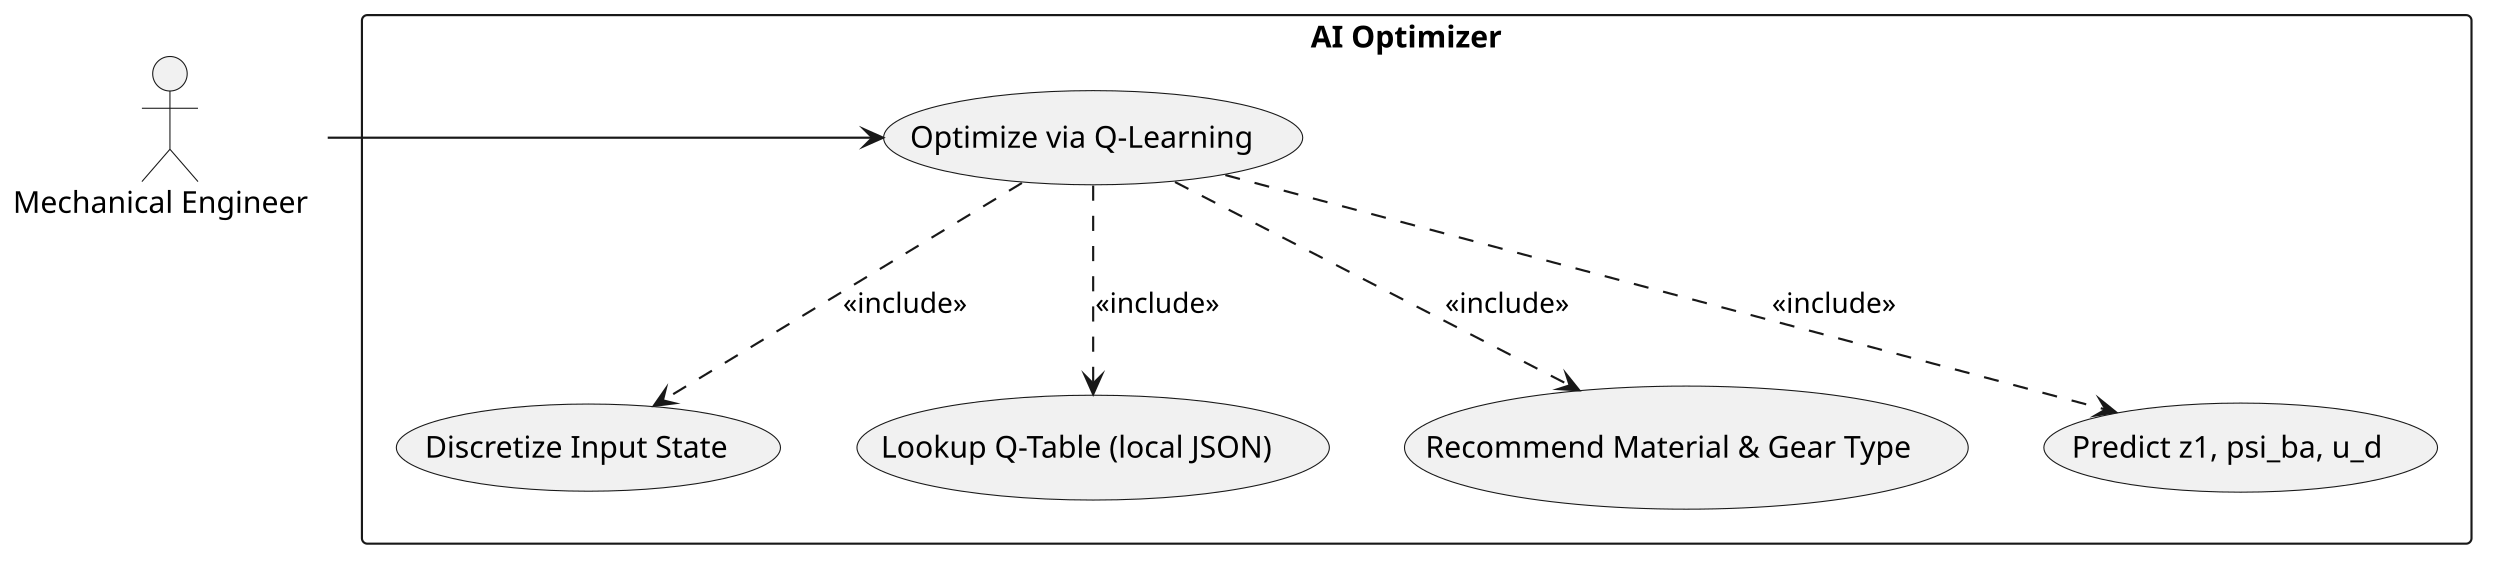
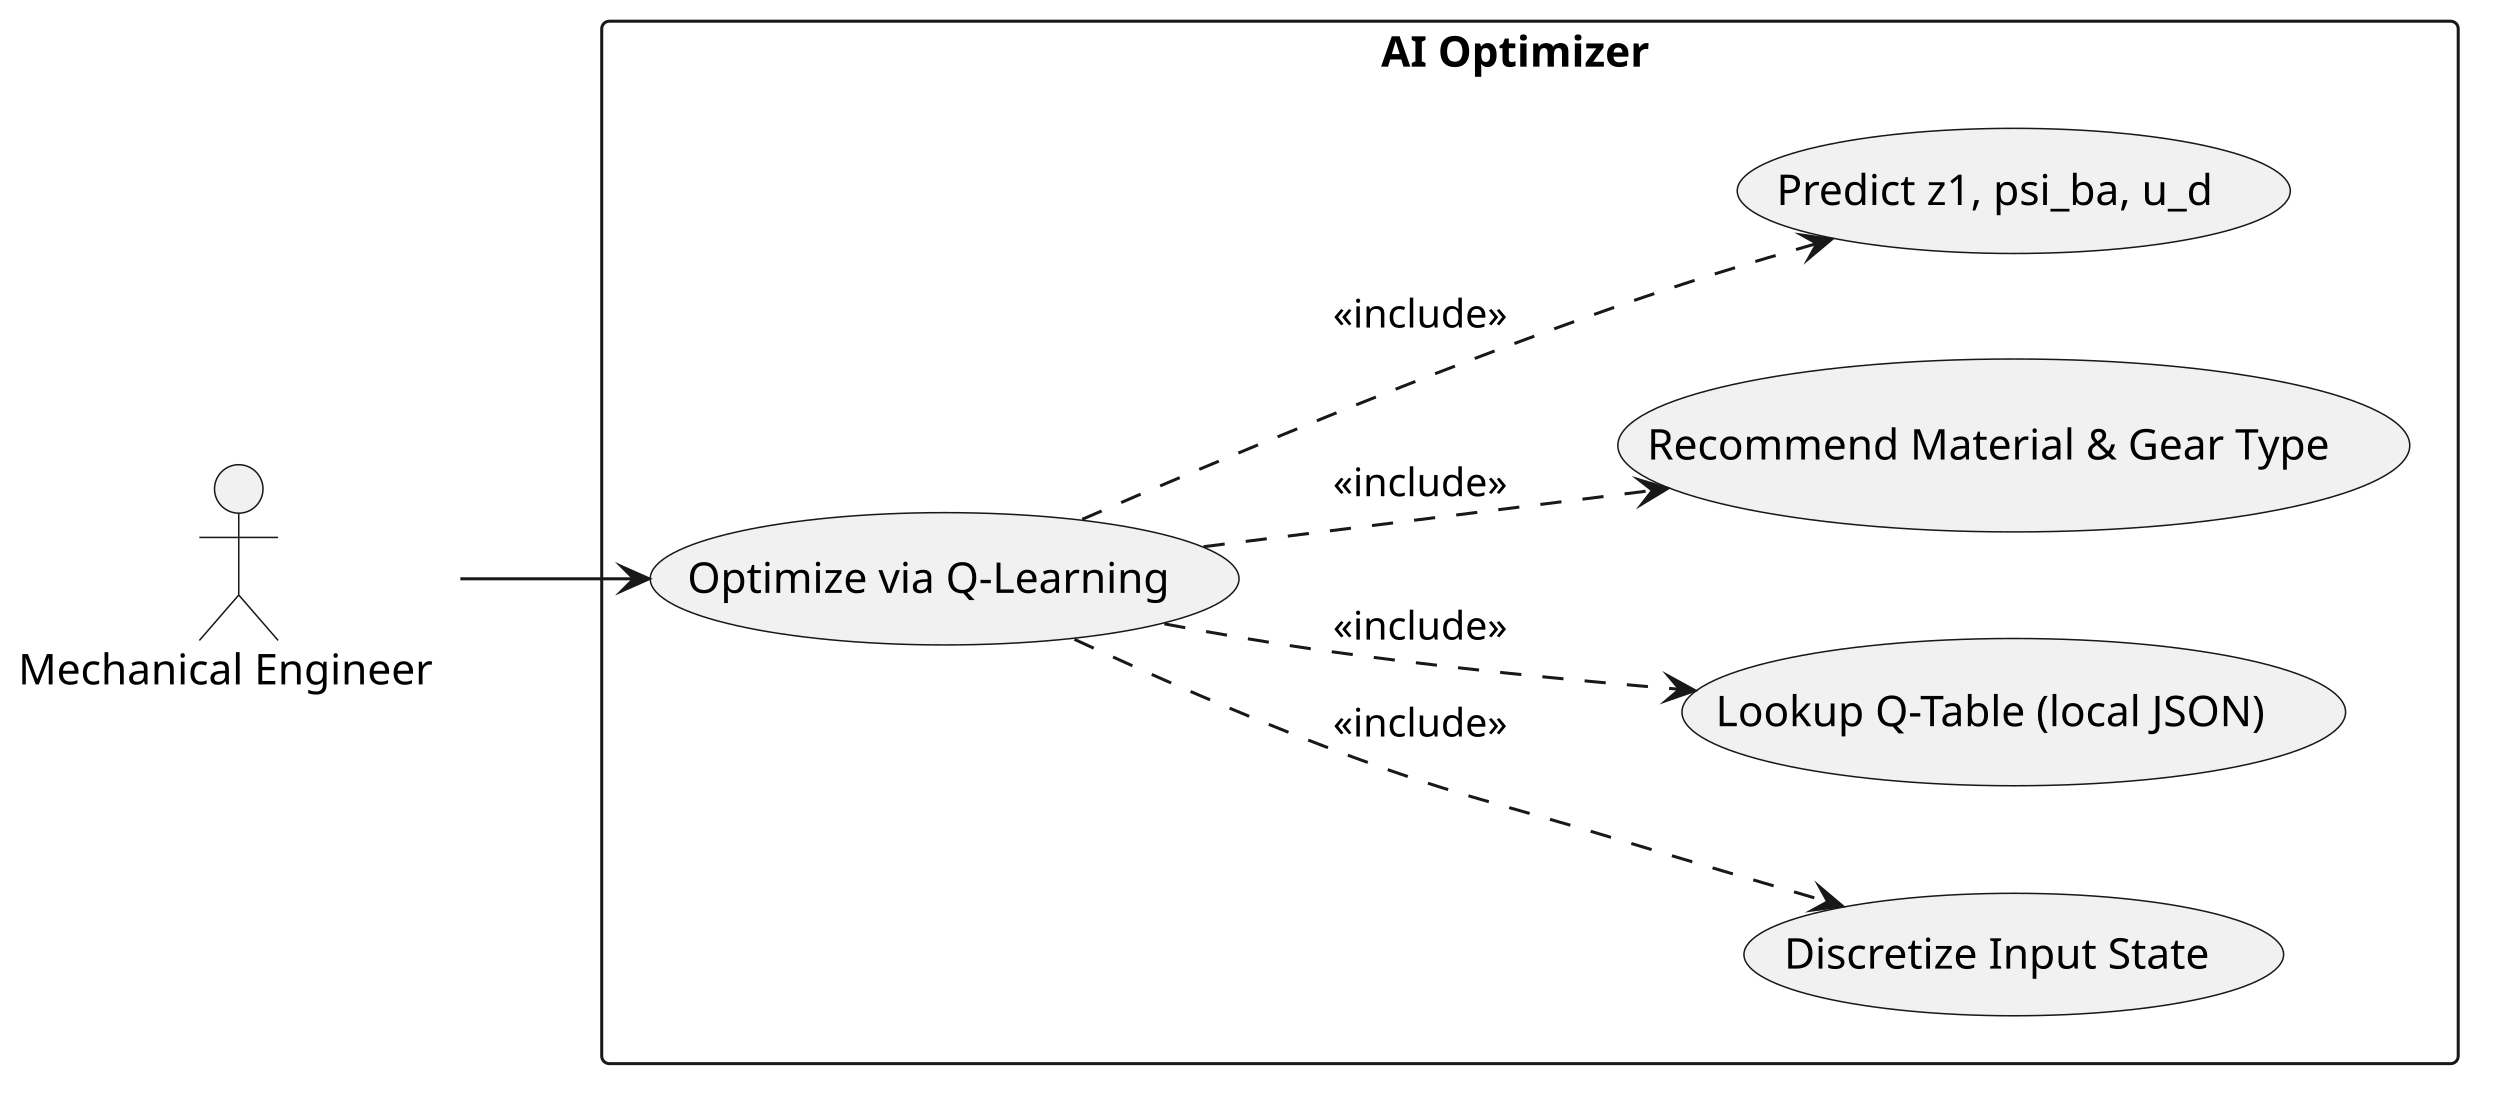
- <svg xmlns="http://www.w3.org/2000/svg" contentStyleType="text/css" data-diagram-type="DESCRIPTION" height="266px" preserveAspectRatio="none" style="width:1159px;height:266px;background:#FFFFFF;" version="1.1" viewBox="0 0 1159 266" width="1159px" zoomAndPan="magnify">
+ <svg xmlns="http://www.w3.org/2000/svg" contentStyleType="text/css" data-diagram-type="DESCRIPTION" height="365px" preserveAspectRatio="none" style="width:825px;height:365px;background:#FFFFFF;" version="1.1" viewBox="0 0 825 365" width="825px" zoomAndPan="magnify">
  <defs />
  <g>
-     <g class="cluster" data-qualified-name="AI Optimizer" data-source-line="5" id="ent0002">
-       <rect fill="none" height="245.05" rx="2.5" ry="2.5" style="stroke:#181818;stroke-width:1;" width="978" x="167.79" y="7" />
-       <text fill="#000000" font-family="sans-serif" font-size="14" font-weight="700" lengthAdjust="spacing" textLength="98.267" x="607.657" y="21.995">AI Optimizer</text>
+     <g class="cluster" data-qualified-name="AI Optimizer" data-source-line="6" id="ent0002">
+       <rect fill="none" height="344" rx="2.5" ry="2.5" style="stroke:#181818;stroke-width:1;" width="612.64" x="198.57" y="7" />
+       <text fill="#000000" font-family="sans-serif" font-size="14" font-weight="700" lengthAdjust="spacing" textLength="98.267" x="455.757" y="21.995">AI Optimizer</text>
    </g>
-     <g class="entity" data-qualified-name="AI Optimizer.UC1" data-source-line="6" id="ent0003">
-       <ellipse cx="506.786" cy="63.841" fill="#F1F1F1" rx="97.156" ry="21.831" style="stroke:#181818;stroke-width:0.5;" />
-       <text fill="#000000" font-family="sans-serif" font-size="14" lengthAdjust="spacing" textLength="169.77" x="421.901" y="68.49">Optimize via Q-Learning</text>
+     <g class="entity" data-qualified-name="AI Optimizer.UC1" data-source-line="7" id="ent0003">
+       <ellipse cx="311.726" cy="191.001" fill="#F1F1F1" rx="97.156" ry="21.831" style="stroke:#181818;stroke-width:0.5;" />
+       <text fill="#000000" font-family="sans-serif" font-size="14" lengthAdjust="spacing" textLength="169.77" x="226.841" y="195.65">Optimize via Q-Learning</text>
    </g>
-     <g class="entity" data-qualified-name="AI Optimizer.UC1_1" data-source-line="7" id="ent0004">
-       <ellipse cx="272.787" cy="207.519" fill="#F1F1F1" rx="89.047" ry="20.209" style="stroke:#181818;stroke-width:0.5;" />
-       <text fill="#000000" font-family="sans-serif" font-size="14" lengthAdjust="spacing" textLength="151.58" x="196.997" y="212.168">Discretize Input State</text>
+     <g class="entity" data-qualified-name="AI Optimizer.UC1_1" data-source-line="8" id="ent0004">
+       <ellipse cx="664.547" cy="314.999" fill="#F1F1F1" rx="89.047" ry="20.209" style="stroke:#181818;stroke-width:0.5;" />
+       <text fill="#000000" font-family="sans-serif" font-size="14" lengthAdjust="spacing" textLength="151.58" x="588.757" y="319.648">Discretize Input State</text>
    </g>
-     <g class="entity" data-qualified-name="AI Optimizer.UC1_2" data-source-line="8" id="ent0005">
-       <ellipse cx="506.788" cy="207.52" fill="#F1F1F1" rx="109.498" ry="24.3" style="stroke:#181818;stroke-width:0.5;" />
-       <text fill="#000000" font-family="sans-serif" font-size="14" lengthAdjust="spacing" textLength="196.793" x="408.391" y="212.168">Lookup Q-Table (local JSON)</text>
+     <g class="entity" data-qualified-name="AI Optimizer.UC1_2" data-source-line="9" id="ent0005">
+       <ellipse cx="664.548" cy="235" fill="#F1F1F1" rx="109.498" ry="24.3" style="stroke:#181818;stroke-width:0.5;" />
+       <text fill="#000000" font-family="sans-serif" font-size="14" lengthAdjust="spacing" textLength="196.793" x="566.151" y="239.648">Lookup Q-Table (local JSON)</text>
    </g>
-     <g class="entity" data-qualified-name="AI Optimizer.UC1_3" data-source-line="9" id="ent0006">
-       <ellipse cx="781.795" cy="207.523" fill="#F1F1F1" rx="130.665" ry="28.533" style="stroke:#181818;stroke-width:0.5;" />
-       <text fill="#000000" font-family="sans-serif" font-size="14" lengthAdjust="spacing" textLength="241.978" x="660.806" y="212.171">Recommend Material &amp; Gear Type</text>
+     <g class="entity" data-qualified-name="AI Optimizer.UC1_3" data-source-line="10" id="ent0006">
+       <ellipse cx="664.555" cy="147.003" fill="#F1F1F1" rx="130.665" ry="28.533" style="stroke:#181818;stroke-width:0.5;" />
+       <text fill="#000000" font-family="sans-serif" font-size="14" lengthAdjust="spacing" textLength="241.978" x="543.566" y="151.651">Recommend Material &amp; Gear Type</text>
    </g>
-     <g class="entity" data-qualified-name="AI Optimizer.UC1_4" data-source-line="10" id="ent0007">
-       <ellipse cx="1038.785" cy="207.521" fill="#F1F1F1" rx="91.255" ry="20.651" style="stroke:#181818;stroke-width:0.5;" />
-       <text fill="#000000" font-family="sans-serif" font-size="14" lengthAdjust="spacing" textLength="156.577" x="960.497" y="212.169">Predict z1, psi_ba, u_d</text>
+     <g class="entity" data-qualified-name="AI Optimizer.UC1_4" data-source-line="11" id="ent0007">
+       <ellipse cx="664.545" cy="63.001" fill="#F1F1F1" rx="91.255" ry="20.651" style="stroke:#181818;stroke-width:0.5;" />
+       <text fill="#000000" font-family="sans-serif" font-size="14" lengthAdjust="spacing" textLength="156.577" x="586.257" y="67.65">Predict z1, psi_ba, u_d</text>
    </g>
-     <g class="entity" data-qualified-name="eng" data-source-line="3" id="ent0001">
-       <ellipse cx="78.786" cy="34.19" fill="#F1F1F1" rx="8" ry="8" style="stroke:#181818;stroke-width:0.5;" />
-       <path d="M78.786,42.19 L78.786,69.19 M65.786,50.19 L91.786,50.19 M78.786,69.19 L65.786,84.19 M78.786,69.19 L91.786,84.19" fill="none" style="stroke:#181818;stroke-width:0.5;" />
-       <text fill="#000000" font-family="sans-serif" font-size="14" lengthAdjust="spacing" textLength="145.571" x="6" y="98.685">Mechanical Engineer</text>
+     <g class="entity" data-qualified-name="eng" data-source-line="4" id="ent0001">
+       <ellipse cx="78.786" cy="161.35" fill="#F1F1F1" rx="8" ry="8" style="stroke:#181818;stroke-width:0.5;" />
+       <path d="M78.786,169.35 L78.786,196.35 M65.786,177.35 L91.786,177.35 M78.786,196.35 L65.786,211.35 M78.786,196.35 L91.786,211.35" fill="none" style="stroke:#181818;stroke-width:0.5;" />
+       <text fill="#000000" font-family="sans-serif" font-size="14" lengthAdjust="spacing" textLength="145.571" x="6" y="225.845">Mechanical Engineer</text>
    </g>
-     <g class="link" data-entity-1="ent0001" data-entity-2="ent0003" data-link-type="dependency" data-source-line="13" id="lnk8">
-       <path d="M151.93,63.84 C237.76,63.84 318.58,63.84 404.41,63.84" fill="none" id="eng-to-UC1" style="stroke:#181818;stroke-width:1;" />
-       <polygon fill="#181818" points="409.41,63.84,400.41,59.84,404.41,63.84,400.41,67.84,409.41,63.84" style="stroke:#181818;stroke-width:1;stroke-linejoin:miter;stroke-miterlimit:10;" />
+     <g class="link" data-entity-1="ent0001" data-entity-2="ent0003" data-link-type="dependency" data-source-line="14" id="lnk8">
+       <path d="M151.91,191 C171.63,191 188.32,191 209.17,191" fill="none" id="eng-to-UC1" style="stroke:#181818;stroke-width:1;" />
+       <polygon fill="#181818" points="214.17,191,205.17,187,209.17,191,205.17,195,214.17,191" style="stroke:#181818;stroke-width:1;stroke-linejoin:miter;stroke-miterlimit:10;" />
    </g>
-     <g class="link" data-entity-1="ent0003" data-entity-2="ent0004" data-link-type="dependency" data-source-line="14" id="lnk9">
-       <path d="M473.76,84.83 C428.28,112.37 351.297,158.981 307.327,185.601" fill="none" id="UC1-to-UC1_1" style="stroke:#181818;stroke-width:1;stroke-dasharray:7,7;" />
-       <polygon fill="#181818" points="303.05,188.19,312.821,186.951,307.327,185.601,308.677,180.107,303.05,188.19" style="stroke:#181818;stroke-width:1;stroke-linejoin:miter;stroke-miterlimit:10;" />
-       <text fill="#000000" font-family="sans-serif" font-size="13" lengthAdjust="spacing" textLength="63.007" x="390.79" y="145.047">«include»</text>
+     <g class="link" data-entity-1="ent0003" data-entity-2="ent0004" data-link-type="dependency" data-source-line="15" id="lnk9">
+       <path d="M354.58,210.99 C378.9,222.25 410.31,236.18 438.88,247 C480.29,262.67 491.53,264.11 533.88,277 C558.12,284.38 580.19,290.891 603.15,297.581" fill="none" id="UC1-to-UC1_1" style="stroke:#181818;stroke-width:1;stroke-dasharray:7,7;" />
+       <polygon fill="#181818" points="607.95,298.98,600.428,292.622,603.15,297.581,598.19,300.303,607.95,298.98" style="stroke:#181818;stroke-width:1;stroke-linejoin:miter;stroke-miterlimit:10;" />
+       <text fill="#000000" font-family="sans-serif" font-size="13" lengthAdjust="spacing" textLength="63.007" x="439.88" y="243.067">«include»</text>
    </g>
-     <g class="link" data-entity-1="ent0003" data-entity-2="ent0005" data-link-type="dependency" data-source-line="15" id="lnk10">
-       <path d="M506.79,86.05 C506.79,111.98 506.79,150.76 506.79,177.79" fill="none" id="UC1-to-UC1_2" style="stroke:#181818;stroke-width:1;stroke-dasharray:7,7;" />
-       <polygon fill="#181818" points="506.79,182.79,510.79,173.79,506.79,177.79,502.79,173.79,506.79,182.79" style="stroke:#181818;stroke-width:1;stroke-linejoin:miter;stroke-miterlimit:10;" />
-       <text fill="#000000" font-family="sans-serif" font-size="13" lengthAdjust="spacing" textLength="63.007" x="507.79" y="145.047">«include»</text>
+     <g class="link" data-entity-1="ent0003" data-entity-2="ent0005" data-link-type="dependency" data-source-line="16" id="lnk10">
+       <path d="M384.24,205.88 C402.04,209.23 421.11,212.52 438.88,215 C478.06,220.46 516.307,224.305 554.297,227.465" fill="none" id="UC1-to-UC1_2" style="stroke:#181818;stroke-width:1;stroke-dasharray:7,7;" />
+       <polygon fill="#181818" points="559.28,227.88,550.643,223.148,554.297,227.465,549.979,231.12,559.28,227.88" style="stroke:#181818;stroke-width:1;stroke-linejoin:miter;stroke-miterlimit:10;" />
+       <text fill="#000000" font-family="sans-serif" font-size="13" lengthAdjust="spacing" textLength="63.007" x="439.88" y="211.067">«include»</text>
    </g>
-     <g class="link" data-entity-1="ent0003" data-entity-2="ent0006" data-link-type="dependency" data-source-line="16" id="lnk11">
-       <path d="M544.73,84.39 C593.51,109.51 673.845,150.91 727.695,178.65" fill="none" id="UC1-to-UC1_3" style="stroke:#181818;stroke-width:1;stroke-dasharray:7,7;" />
-       <polygon fill="#181818" points="732.14,180.94,725.971,173.263,727.695,178.65,722.307,180.374,732.14,180.94" style="stroke:#181818;stroke-width:1;stroke-linejoin:miter;stroke-miterlimit:10;" />
-       <text fill="#000000" font-family="sans-serif" font-size="13" lengthAdjust="spacing" textLength="63.007" x="669.92" y="145.047">«include»</text>
+     <g class="link" data-entity-1="ent0003" data-entity-2="ent0006" data-link-type="dependency" data-source-line="17" id="lnk11">
+       <path d="M397.2,180.4 C443.13,174.65 495.579,168.062 545.339,161.822" fill="none" id="UC1-to-UC1_3" style="stroke:#181818;stroke-width:1;stroke-dasharray:7,7;" />
+       <polygon fill="#181818" points="550.3,161.2,540.872,158.351,545.339,161.822,541.868,166.289,550.3,161.2" style="stroke:#181818;stroke-width:1;stroke-linejoin:miter;stroke-miterlimit:10;" />
+       <text fill="#000000" font-family="sans-serif" font-size="13" lengthAdjust="spacing" textLength="63.007" x="439.88" y="163.747">«include»</text>
    </g>
-     <g class="link" data-entity-1="ent0003" data-entity-2="ent0007" data-link-type="dependency" data-source-line="17" id="lnk12">
-       <path d="M568.07,81.16 C671.62,108.73 874.968,162.893 976.128,189.833" fill="none" id="UC1-to-UC1_4" style="stroke:#181818;stroke-width:1;stroke-dasharray:7,7;" />
-       <polygon fill="#181818" points="980.96,191.12,973.293,184.939,976.128,189.833,971.234,192.669,980.96,191.12" style="stroke:#181818;stroke-width:1;stroke-linejoin:miter;stroke-miterlimit:10;" />
-       <text fill="#000000" font-family="sans-serif" font-size="13" lengthAdjust="spacing" textLength="63.007" x="821.44" y="145.047">«include»</text>
+     <g class="link" data-entity-1="ent0003" data-entity-2="ent0007" data-link-type="dependency" data-source-line="18" id="lnk12">
+       <path d="M357.12,171.38 C401.41,152.18 471.66,122.72 533.88,101 C556.7,93.04 577.333,86.705 599.603,80.335" fill="none" id="UC1-to-UC1_4" style="stroke:#181818;stroke-width:1;stroke-dasharray:7,7;" />
+       <polygon fill="#181818" points="604.41,78.96,594.657,77.589,599.603,80.335,596.857,85.281,604.41,78.96" style="stroke:#181818;stroke-width:1;stroke-linejoin:miter;stroke-miterlimit:10;" />
+       <text fill="#000000" font-family="sans-serif" font-size="13" lengthAdjust="spacing" textLength="63.007" x="439.88" y="108.087">«include»</text>
    </g>
  </g>
</svg>
